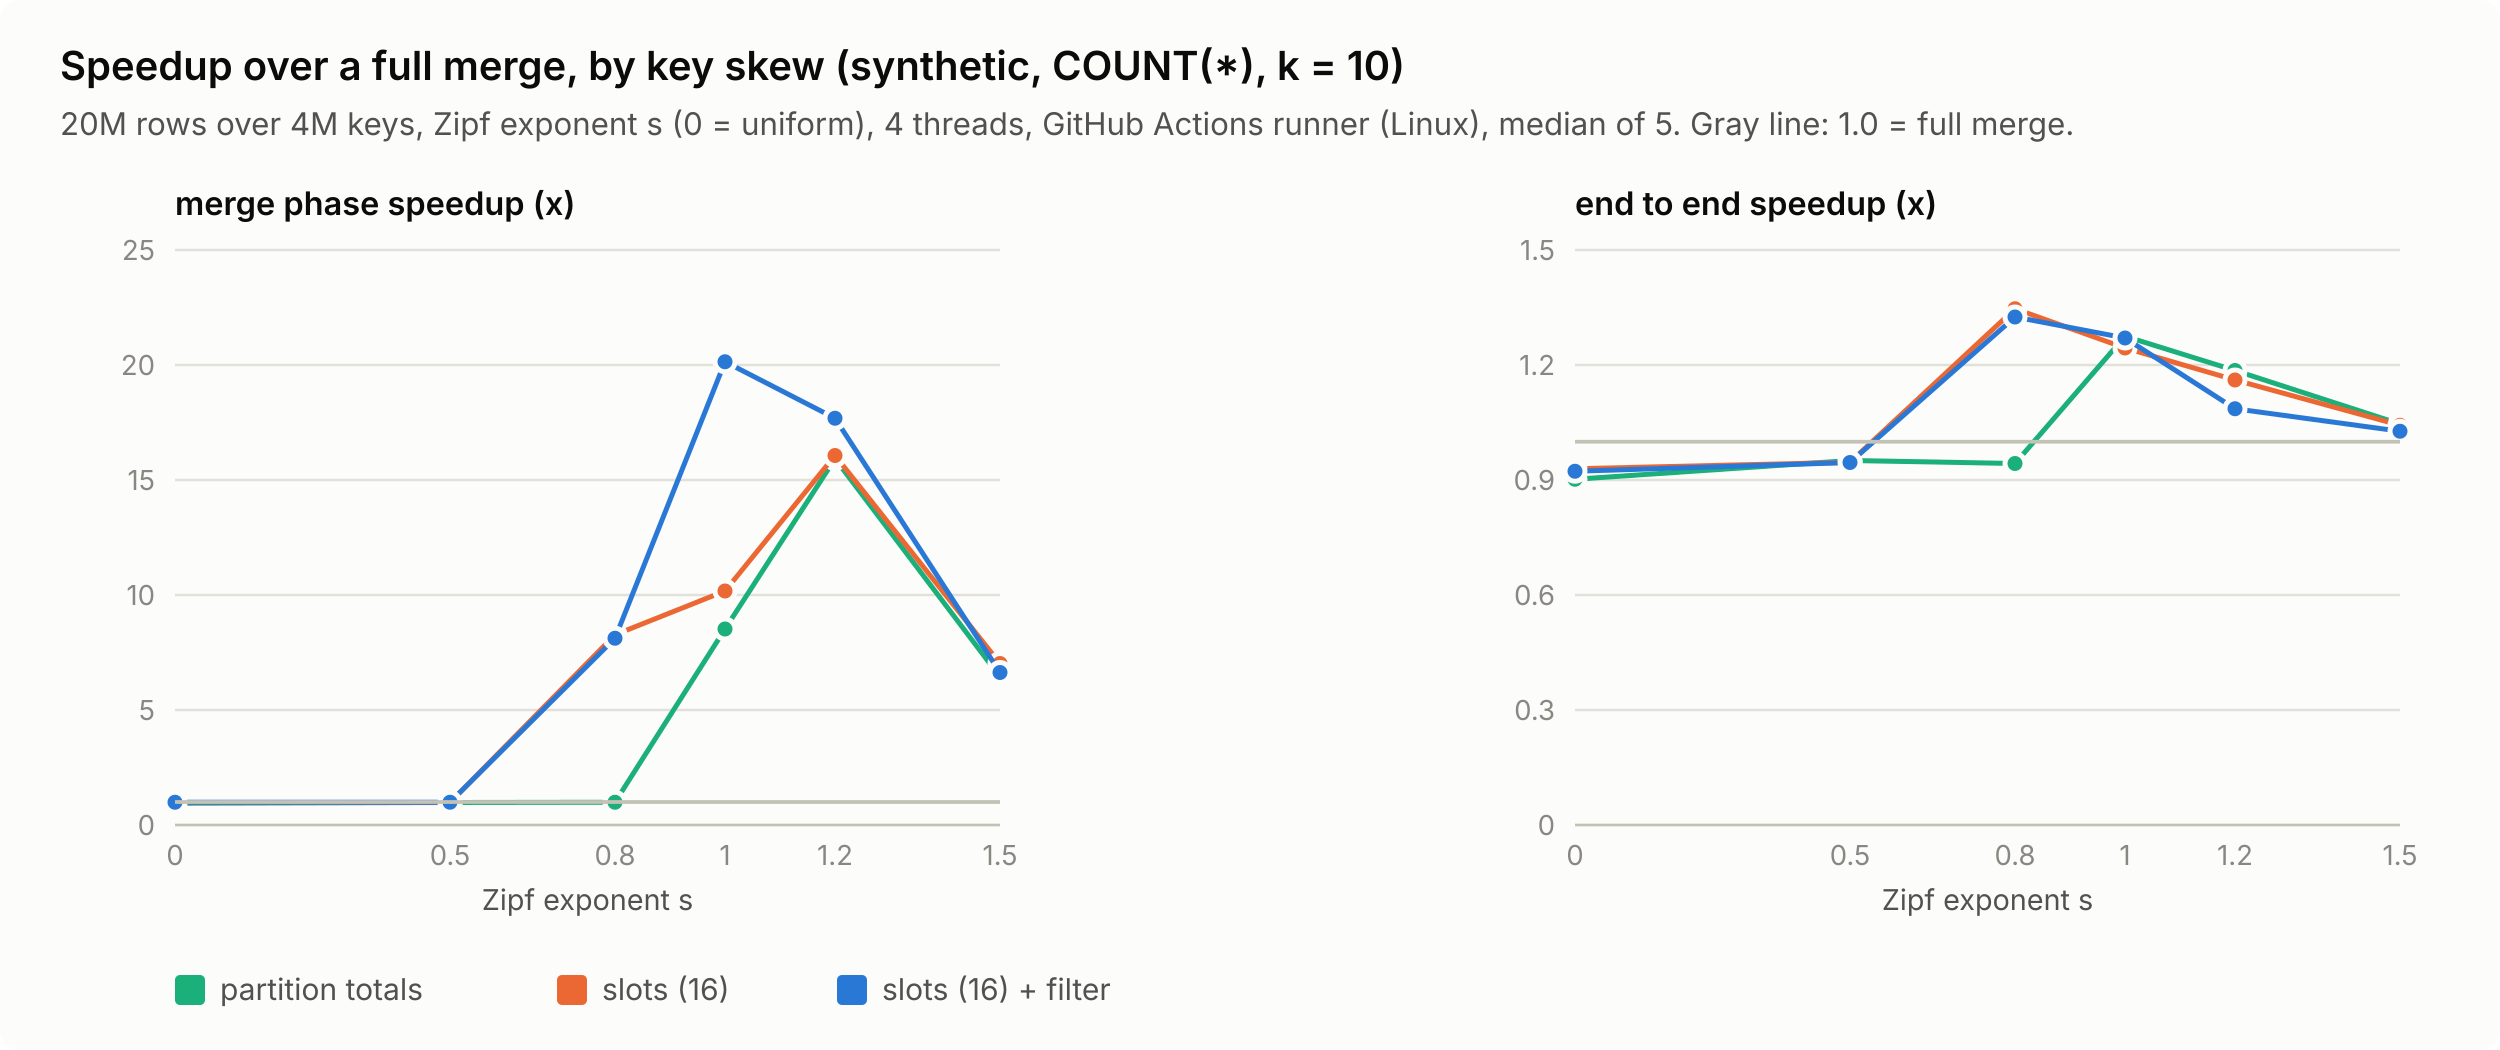
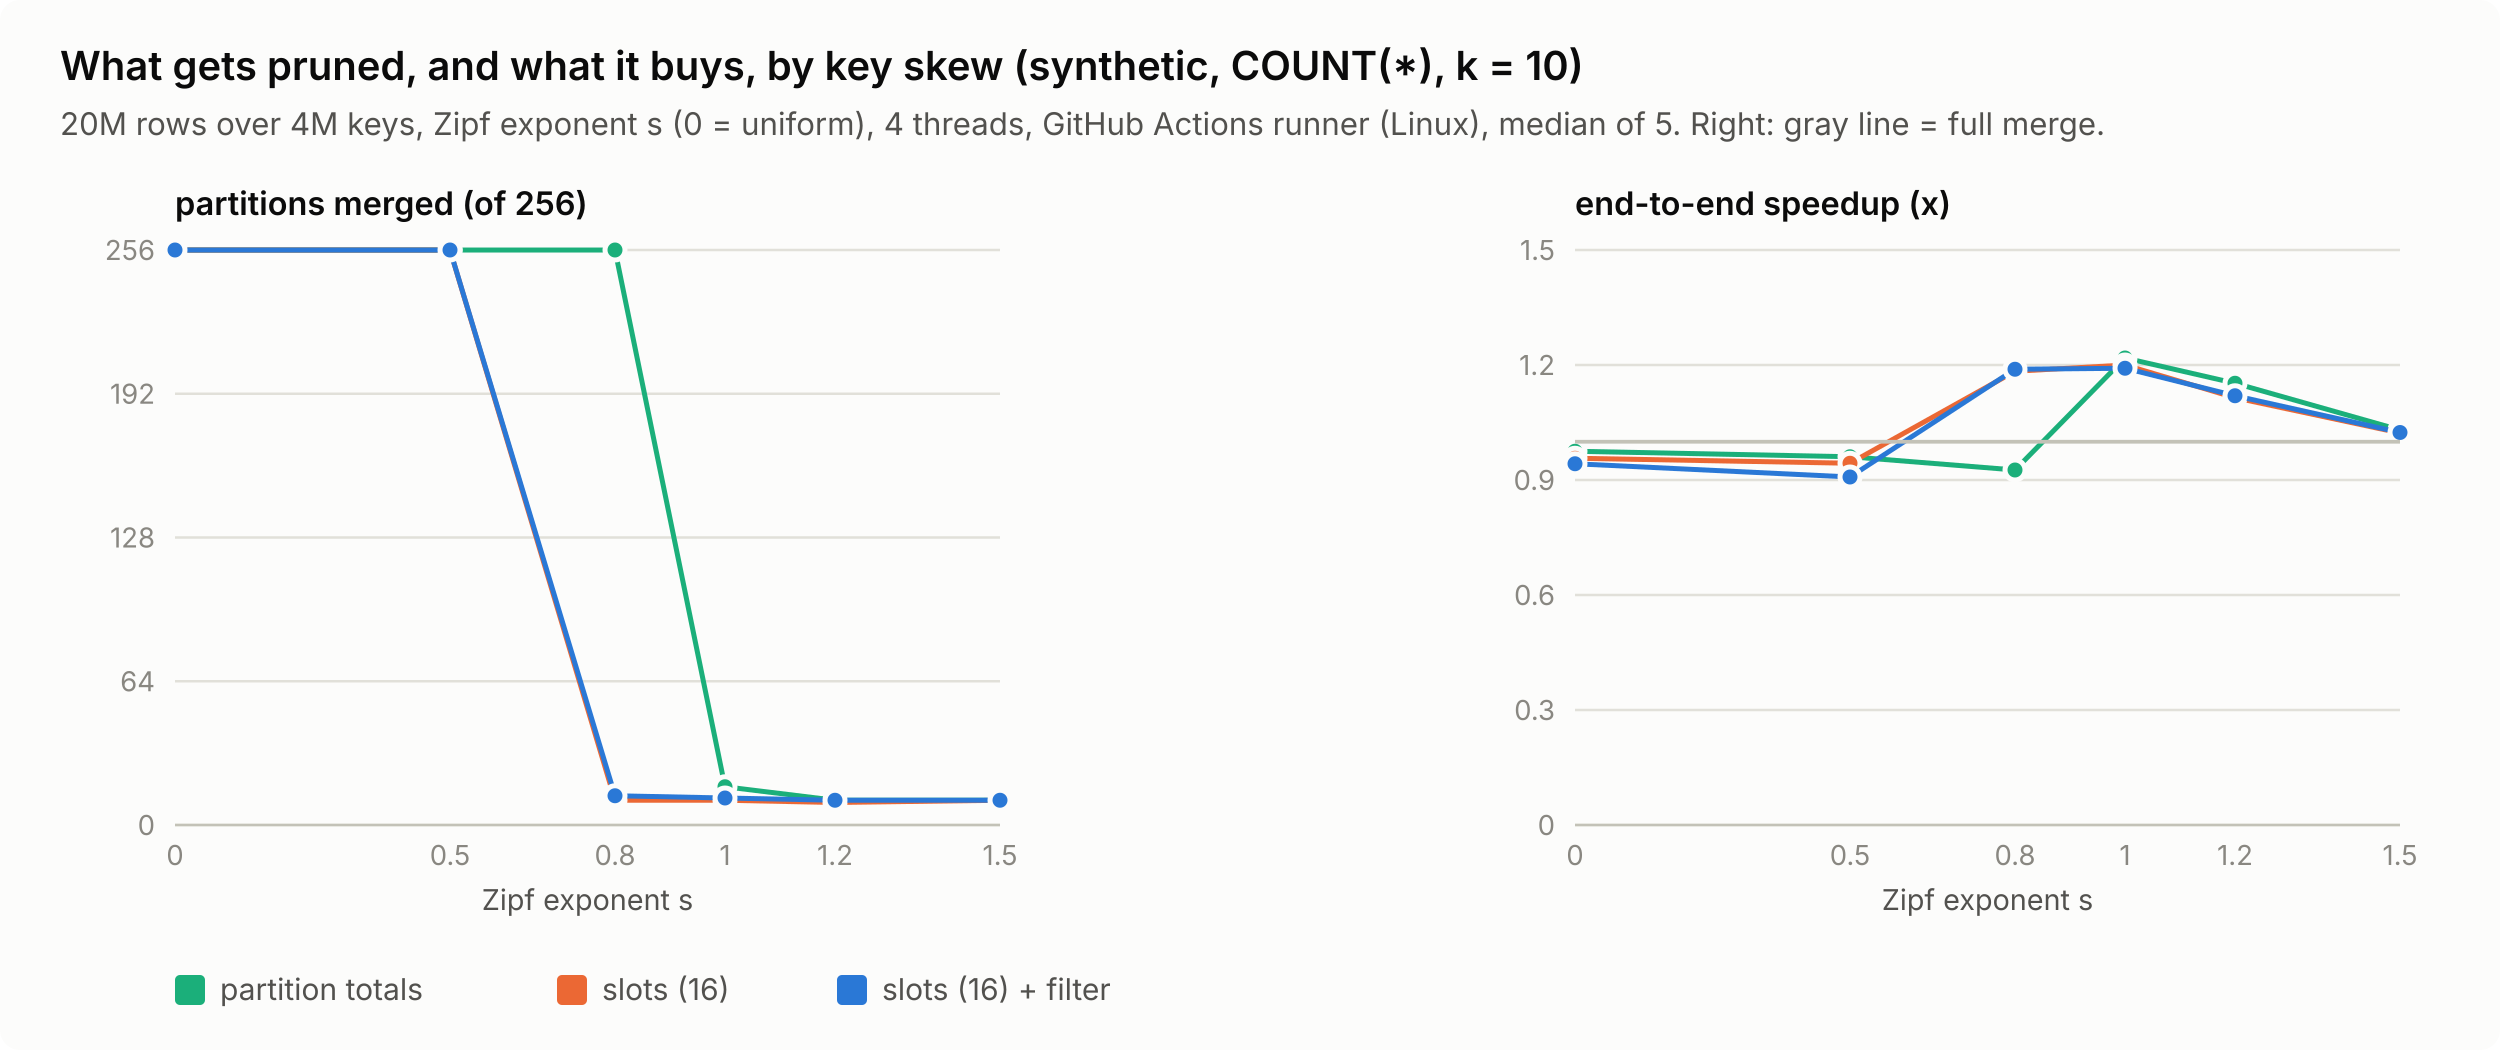
<svg xmlns="http://www.w3.org/2000/svg" width="1000" height="420" viewBox="0 0 1000 420" font-family="system-ui, -apple-system, &quot;Segoe UI&quot;, sans-serif">
  <rect width="100%" height="100%" rx="8" fill="#fcfcfb" />
-   <text x="24.0" y="32.0" font-size="16" fill="#0b0b0b" text-anchor="start" font-weight="600">Speedup over a full merge, by key skew (synthetic, COUNT(*), k = 10)</text>
-   <text x="24.0" y="54.0" font-size="12.5" fill="#52514e" text-anchor="start" font-weight="400">20M rows over 4M keys, Zipf exponent s (0 = uniform), 4 threads, GitHub Actions runner (Linux), median of 5. Gray line: 1.0 = full merge.</text>
-   <text x="70.0" y="86.0" font-size="13" fill="#0b0b0b" text-anchor="start" font-weight="600">merge phase speedup (x)</text>
+   <text x="24.0" y="32.0" font-size="16" fill="#0b0b0b" text-anchor="start" font-weight="600">What gets pruned, and what it buys, by key skew (synthetic, COUNT(*), k = 10)</text>
+   <text x="24.0" y="54.0" font-size="12.5" fill="#52514e" text-anchor="start" font-weight="400">20M rows over 4M keys, Zipf exponent s (0 = uniform), 4 threads, GitHub Actions runner (Linux), median of 5. Right: gray line = full merge.</text>
+   <text x="70.0" y="86.0" font-size="13" fill="#0b0b0b" text-anchor="start" font-weight="600">partitions merged (of 256)</text>
  <line x1="70.0" y1="330.0" x2="400.0" y2="330.0" stroke="#e1e0d9" stroke-width="1" />
  <text x="62.0" y="334.0" font-size="11" fill="#898781" text-anchor="end" font-weight="400">0</text>
-   <line x1="70.0" y1="284.0" x2="400.0" y2="284.0" stroke="#e1e0d9" stroke-width="1" />
-   <text x="62.0" y="288.0" font-size="11" fill="#898781" text-anchor="end" font-weight="400">5</text>
-   <line x1="70.0" y1="238.0" x2="400.0" y2="238.0" stroke="#e1e0d9" stroke-width="1" />
-   <text x="62.0" y="242.0" font-size="11" fill="#898781" text-anchor="end" font-weight="400">10</text>
-   <line x1="70.0" y1="192.0" x2="400.0" y2="192.0" stroke="#e1e0d9" stroke-width="1" />
-   <text x="62.0" y="196.0" font-size="11" fill="#898781" text-anchor="end" font-weight="400">15</text>
-   <line x1="70.0" y1="146.0" x2="400.0" y2="146.0" stroke="#e1e0d9" stroke-width="1" />
-   <text x="62.0" y="150.0" font-size="11" fill="#898781" text-anchor="end" font-weight="400">20</text>
+   <line x1="70.0" y1="272.5" x2="400.0" y2="272.5" stroke="#e1e0d9" stroke-width="1" />
+   <text x="62.0" y="276.5" font-size="11" fill="#898781" text-anchor="end" font-weight="400">64</text>
+   <line x1="70.0" y1="215.0" x2="400.0" y2="215.0" stroke="#e1e0d9" stroke-width="1" />
+   <text x="62.0" y="219.0" font-size="11" fill="#898781" text-anchor="end" font-weight="400">128</text>
+   <line x1="70.0" y1="157.5" x2="400.0" y2="157.5" stroke="#e1e0d9" stroke-width="1" />
+   <text x="62.0" y="161.5" font-size="11" fill="#898781" text-anchor="end" font-weight="400">192</text>
  <line x1="70.0" y1="100.0" x2="400.0" y2="100.0" stroke="#e1e0d9" stroke-width="1" />
-   <text x="62.0" y="104.0" font-size="11" fill="#898781" text-anchor="end" font-weight="400">25</text>
+   <text x="62.0" y="104.0" font-size="11" fill="#898781" text-anchor="end" font-weight="400">256</text>
  <line x1="70.0" y1="330.0" x2="400.0" y2="330.0" stroke="#c3c2b7" stroke-width="1" />
  <text x="70.0" y="346.0" font-size="11" fill="#898781" text-anchor="middle" font-weight="400">0</text>
  <text x="180.0" y="346.0" font-size="11" fill="#898781" text-anchor="middle" font-weight="400">0.5</text>
  <text x="246.0" y="346.0" font-size="11" fill="#898781" text-anchor="middle" font-weight="400">0.8</text>
  <text x="290.0" y="346.0" font-size="11" fill="#898781" text-anchor="middle" font-weight="400">1</text>
  <text x="334.0" y="346.0" font-size="11" fill="#898781" text-anchor="middle" font-weight="400">1.2</text>
  <text x="400.0" y="346.0" font-size="11" fill="#898781" text-anchor="middle" font-weight="400">1.5</text>
  <text x="235.0" y="364.0" font-size="11.5" fill="#52514e" text-anchor="middle" font-weight="400">Zipf exponent s</text>
-   <polyline points="70.0,321.3 180.0,321.0 246.0,320.9 290.0,251.6 334.0,183.5 400.0,270.8" fill="none" stroke="#1baf7a" stroke-width="2" stroke-linejoin="round" />
-   <circle cx="70.0" cy="321.3" r="4" fill="#1baf7a" stroke="#fcfcfb" stroke-width="2" />
-   <circle cx="180.0" cy="321.0" r="4" fill="#1baf7a" stroke="#fcfcfb" stroke-width="2" />
-   <circle cx="246.0" cy="320.9" r="4" fill="#1baf7a" stroke="#fcfcfb" stroke-width="2" />
-   <circle cx="290.0" cy="251.6" r="4" fill="#1baf7a" stroke="#fcfcfb" stroke-width="2" />
-   <circle cx="334.0" cy="183.5" r="4" fill="#1baf7a" stroke="#fcfcfb" stroke-width="2" />
-   <circle cx="400.0" cy="270.8" r="4" fill="#1baf7a" stroke="#fcfcfb" stroke-width="2" />
-   <polyline points="70.0,321.0 180.0,321.0 246.0,253.9 290.0,236.4 334.0,182.2 400.0,265.4" fill="none" stroke="#eb6834" stroke-width="2" stroke-linejoin="round" />
-   <circle cx="70.0" cy="321.0" r="4" fill="#eb6834" stroke="#fcfcfb" stroke-width="2" />
-   <circle cx="180.0" cy="321.0" r="4" fill="#eb6834" stroke="#fcfcfb" stroke-width="2" />
-   <circle cx="246.0" cy="253.9" r="4" fill="#eb6834" stroke="#fcfcfb" stroke-width="2" />
-   <circle cx="290.0" cy="236.4" r="4" fill="#eb6834" stroke="#fcfcfb" stroke-width="2" />
-   <circle cx="334.0" cy="182.2" r="4" fill="#eb6834" stroke="#fcfcfb" stroke-width="2" />
-   <circle cx="400.0" cy="265.4" r="4" fill="#eb6834" stroke="#fcfcfb" stroke-width="2" />
-   <polyline points="70.0,320.9 180.0,320.9 246.0,255.3 290.0,144.7 334.0,167.3 400.0,269.0" fill="none" stroke="#2a78d6" stroke-width="2" stroke-linejoin="round" />
-   <circle cx="70.0" cy="320.9" r="4" fill="#2a78d6" stroke="#fcfcfb" stroke-width="2" />
-   <circle cx="180.0" cy="320.9" r="4" fill="#2a78d6" stroke="#fcfcfb" stroke-width="2" />
-   <circle cx="246.0" cy="255.3" r="4" fill="#2a78d6" stroke="#fcfcfb" stroke-width="2" />
-   <circle cx="290.0" cy="144.7" r="4" fill="#2a78d6" stroke="#fcfcfb" stroke-width="2" />
-   <circle cx="334.0" cy="167.3" r="4" fill="#2a78d6" stroke="#fcfcfb" stroke-width="2" />
-   <circle cx="400.0" cy="269.0" r="4" fill="#2a78d6" stroke="#fcfcfb" stroke-width="2" />
-   <line x1="70.0" y1="320.8" x2="400.0" y2="320.8" stroke="#c3c2b7" stroke-width="1.5" />
-   <text x="630.0" y="86.0" font-size="13" fill="#0b0b0b" text-anchor="start" font-weight="600">end to end speedup (x)</text>
+   <polyline points="70.0,100.0 180.0,100.0 246.0,100.0 290.0,314.7 334.0,320.1 400.0,320.1" fill="none" stroke="#1baf7a" stroke-width="2" stroke-linejoin="round" />
+   <circle cx="70.0" cy="100.0" r="4" fill="#1baf7a" stroke="#fcfcfb" stroke-width="2" />
+   <circle cx="180.0" cy="100.0" r="4" fill="#1baf7a" stroke="#fcfcfb" stroke-width="2" />
+   <circle cx="246.0" cy="100.0" r="4" fill="#1baf7a" stroke="#fcfcfb" stroke-width="2" />
+   <circle cx="290.0" cy="314.7" r="4" fill="#1baf7a" stroke="#fcfcfb" stroke-width="2" />
+   <circle cx="334.0" cy="320.1" r="4" fill="#1baf7a" stroke="#fcfcfb" stroke-width="2" />
+   <circle cx="400.0" cy="320.1" r="4" fill="#1baf7a" stroke="#fcfcfb" stroke-width="2" />
+   <polyline points="70.0,100.0 180.0,100.0 246.0,320.1 290.0,320.1 334.0,321.0 400.0,320.1" fill="none" stroke="#eb6834" stroke-width="2" stroke-linejoin="round" />
+   <circle cx="70.0" cy="100.0" r="4" fill="#eb6834" stroke="#fcfcfb" stroke-width="2" />
+   <circle cx="180.0" cy="100.0" r="4" fill="#eb6834" stroke="#fcfcfb" stroke-width="2" />
+   <circle cx="246.0" cy="320.1" r="4" fill="#eb6834" stroke="#fcfcfb" stroke-width="2" />
+   <circle cx="290.0" cy="320.1" r="4" fill="#eb6834" stroke="#fcfcfb" stroke-width="2" />
+   <circle cx="334.0" cy="321.0" r="4" fill="#eb6834" stroke="#fcfcfb" stroke-width="2" />
+   <circle cx="400.0" cy="320.1" r="4" fill="#eb6834" stroke="#fcfcfb" stroke-width="2" />
+   <polyline points="70.0,100.0 180.0,100.0 246.0,318.3 290.0,319.2 334.0,320.1 400.0,320.1" fill="none" stroke="#2a78d6" stroke-width="2" stroke-linejoin="round" />
+   <circle cx="70.0" cy="100.0" r="4" fill="#2a78d6" stroke="#fcfcfb" stroke-width="2" />
+   <circle cx="180.0" cy="100.0" r="4" fill="#2a78d6" stroke="#fcfcfb" stroke-width="2" />
+   <circle cx="246.0" cy="318.3" r="4" fill="#2a78d6" stroke="#fcfcfb" stroke-width="2" />
+   <circle cx="290.0" cy="319.2" r="4" fill="#2a78d6" stroke="#fcfcfb" stroke-width="2" />
+   <circle cx="334.0" cy="320.1" r="4" fill="#2a78d6" stroke="#fcfcfb" stroke-width="2" />
+   <circle cx="400.0" cy="320.1" r="4" fill="#2a78d6" stroke="#fcfcfb" stroke-width="2" />
+   <text x="630.0" y="86.0" font-size="13" fill="#0b0b0b" text-anchor="start" font-weight="600">end-to-end speedup (x)</text>
  <line x1="630.0" y1="330.0" x2="960.0" y2="330.0" stroke="#e1e0d9" stroke-width="1" />
  <text x="622.0" y="334.0" font-size="11" fill="#898781" text-anchor="end" font-weight="400">0</text>
  <line x1="630.0" y1="284.0" x2="960.0" y2="284.0" stroke="#e1e0d9" stroke-width="1" />
  <text x="622.0" y="288.0" font-size="11" fill="#898781" text-anchor="end" font-weight="400">0.3</text>
  <line x1="630.0" y1="238.0" x2="960.0" y2="238.0" stroke="#e1e0d9" stroke-width="1" />
  <text x="622.0" y="242.0" font-size="11" fill="#898781" text-anchor="end" font-weight="400">0.6</text>
  <line x1="630.0" y1="192.0" x2="960.0" y2="192.0" stroke="#e1e0d9" stroke-width="1" />
  <text x="622.0" y="196.0" font-size="11" fill="#898781" text-anchor="end" font-weight="400">0.9</text>
  <line x1="630.0" y1="146.0" x2="960.0" y2="146.0" stroke="#e1e0d9" stroke-width="1" />
  <text x="622.0" y="150.0" font-size="11" fill="#898781" text-anchor="end" font-weight="400">1.2</text>
  <line x1="630.0" y1="100.0" x2="960.0" y2="100.0" stroke="#e1e0d9" stroke-width="1" />
  <text x="622.0" y="104.0" font-size="11" fill="#898781" text-anchor="end" font-weight="400">1.5</text>
  <line x1="630.0" y1="330.0" x2="960.0" y2="330.0" stroke="#c3c2b7" stroke-width="1" />
  <text x="630.0" y="346.0" font-size="11" fill="#898781" text-anchor="middle" font-weight="400">0</text>
  <text x="740.0" y="346.0" font-size="11" fill="#898781" text-anchor="middle" font-weight="400">0.5</text>
  <text x="806.0" y="346.0" font-size="11" fill="#898781" text-anchor="middle" font-weight="400">0.8</text>
  <text x="850.0" y="346.0" font-size="11" fill="#898781" text-anchor="middle" font-weight="400">1</text>
  <text x="894.0" y="346.0" font-size="11" fill="#898781" text-anchor="middle" font-weight="400">1.2</text>
  <text x="960.0" y="346.0" font-size="11" fill="#898781" text-anchor="middle" font-weight="400">1.5</text>
  <text x="795.0" y="364.0" font-size="11.5" fill="#52514e" text-anchor="middle" font-weight="400">Zipf exponent s</text>
-   <polyline points="630.0,191.7 740.0,184.2 806.0,185.4 850.0,134.5 894.0,148.2 960.0,169.6" fill="none" stroke="#1baf7a" stroke-width="2" stroke-linejoin="round" />
-   <circle cx="630.0" cy="191.7" r="4" fill="#1baf7a" stroke="#fcfcfb" stroke-width="2" />
-   <circle cx="740.0" cy="184.2" r="4" fill="#1baf7a" stroke="#fcfcfb" stroke-width="2" />
-   <circle cx="806.0" cy="185.4" r="4" fill="#1baf7a" stroke="#fcfcfb" stroke-width="2" />
-   <circle cx="850.0" cy="134.5" r="4" fill="#1baf7a" stroke="#fcfcfb" stroke-width="2" />
-   <circle cx="894.0" cy="148.2" r="4" fill="#1baf7a" stroke="#fcfcfb" stroke-width="2" />
-   <circle cx="960.0" cy="169.6" r="4" fill="#1baf7a" stroke="#fcfcfb" stroke-width="2" />
-   <polyline points="630.0,187.5 740.0,184.9 806.0,123.5 850.0,139.2 894.0,152.0 960.0,170.1" fill="none" stroke="#eb6834" stroke-width="2" stroke-linejoin="round" />
-   <circle cx="630.0" cy="187.5" r="4" fill="#eb6834" stroke="#fcfcfb" stroke-width="2" />
-   <circle cx="740.0" cy="184.9" r="4" fill="#eb6834" stroke="#fcfcfb" stroke-width="2" />
-   <circle cx="806.0" cy="123.5" r="4" fill="#eb6834" stroke="#fcfcfb" stroke-width="2" />
-   <circle cx="850.0" cy="139.2" r="4" fill="#eb6834" stroke="#fcfcfb" stroke-width="2" />
-   <circle cx="894.0" cy="152.0" r="4" fill="#eb6834" stroke="#fcfcfb" stroke-width="2" />
-   <circle cx="960.0" cy="170.1" r="4" fill="#eb6834" stroke="#fcfcfb" stroke-width="2" />
-   <polyline points="630.0,188.5 740.0,185.0 806.0,126.8 850.0,135.2 894.0,163.5 960.0,172.5" fill="none" stroke="#2a78d6" stroke-width="2" stroke-linejoin="round" />
-   <circle cx="630.0" cy="188.5" r="4" fill="#2a78d6" stroke="#fcfcfb" stroke-width="2" />
-   <circle cx="740.0" cy="185.0" r="4" fill="#2a78d6" stroke="#fcfcfb" stroke-width="2" />
-   <circle cx="806.0" cy="126.8" r="4" fill="#2a78d6" stroke="#fcfcfb" stroke-width="2" />
-   <circle cx="850.0" cy="135.2" r="4" fill="#2a78d6" stroke="#fcfcfb" stroke-width="2" />
-   <circle cx="894.0" cy="163.5" r="4" fill="#2a78d6" stroke="#fcfcfb" stroke-width="2" />
-   <circle cx="960.0" cy="172.5" r="4" fill="#2a78d6" stroke="#fcfcfb" stroke-width="2" />
+   <polyline points="630.0,180.5 740.0,182.7 806.0,188.0 850.0,143.2 894.0,153.3 960.0,172.0" fill="none" stroke="#1baf7a" stroke-width="2" stroke-linejoin="round" />
+   <circle cx="630.0" cy="180.5" r="4" fill="#1baf7a" stroke="#fcfcfb" stroke-width="2" />
+   <circle cx="740.0" cy="182.7" r="4" fill="#1baf7a" stroke="#fcfcfb" stroke-width="2" />
+   <circle cx="806.0" cy="188.0" r="4" fill="#1baf7a" stroke="#fcfcfb" stroke-width="2" />
+   <circle cx="850.0" cy="143.2" r="4" fill="#1baf7a" stroke="#fcfcfb" stroke-width="2" />
+   <circle cx="894.0" cy="153.3" r="4" fill="#1baf7a" stroke="#fcfcfb" stroke-width="2" />
+   <circle cx="960.0" cy="172.0" r="4" fill="#1baf7a" stroke="#fcfcfb" stroke-width="2" />
+   <polyline points="630.0,183.3 740.0,185.3 806.0,148.5 850.0,146.0 894.0,159.1 960.0,173.2" fill="none" stroke="#eb6834" stroke-width="2" stroke-linejoin="round" />
+   <circle cx="630.0" cy="183.3" r="4" fill="#eb6834" stroke="#fcfcfb" stroke-width="2" />
+   <circle cx="740.0" cy="185.3" r="4" fill="#eb6834" stroke="#fcfcfb" stroke-width="2" />
+   <circle cx="806.0" cy="148.5" r="4" fill="#eb6834" stroke="#fcfcfb" stroke-width="2" />
+   <circle cx="850.0" cy="146.0" r="4" fill="#eb6834" stroke="#fcfcfb" stroke-width="2" />
+   <circle cx="894.0" cy="159.1" r="4" fill="#eb6834" stroke="#fcfcfb" stroke-width="2" />
+   <circle cx="960.0" cy="173.2" r="4" fill="#eb6834" stroke="#fcfcfb" stroke-width="2" />
+   <polyline points="630.0,185.5 740.0,190.8 806.0,147.7 850.0,147.3 894.0,158.3 960.0,173.0" fill="none" stroke="#2a78d6" stroke-width="2" stroke-linejoin="round" />
+   <circle cx="630.0" cy="185.5" r="4" fill="#2a78d6" stroke="#fcfcfb" stroke-width="2" />
+   <circle cx="740.0" cy="190.8" r="4" fill="#2a78d6" stroke="#fcfcfb" stroke-width="2" />
+   <circle cx="806.0" cy="147.7" r="4" fill="#2a78d6" stroke="#fcfcfb" stroke-width="2" />
+   <circle cx="850.0" cy="147.3" r="4" fill="#2a78d6" stroke="#fcfcfb" stroke-width="2" />
+   <circle cx="894.0" cy="158.3" r="4" fill="#2a78d6" stroke="#fcfcfb" stroke-width="2" />
+   <circle cx="960.0" cy="173.0" r="4" fill="#2a78d6" stroke="#fcfcfb" stroke-width="2" />
  <line x1="630.0" y1="176.7" x2="960.0" y2="176.7" stroke="#c3c2b7" stroke-width="1.5" />
  <rect x="70.0" y="390.0" width="12.0" height="12.0" rx="2" fill="#1baf7a" />
  <text x="88.0" y="400.0" font-size="12" fill="#52514e" text-anchor="start" font-weight="400">partition totals</text>
  <rect x="222.8" y="390.0" width="12.0" height="12.0" rx="2" fill="#eb6834" />
  <text x="240.8" y="400.0" font-size="12" fill="#52514e" text-anchor="start" font-weight="400">slots (16)</text>
  <rect x="334.8" y="390.0" width="12.0" height="12.0" rx="2" fill="#2a78d6" />
  <text x="352.8" y="400.0" font-size="12" fill="#52514e" text-anchor="start" font-weight="400">slots (16) + filter</text>
</svg>
